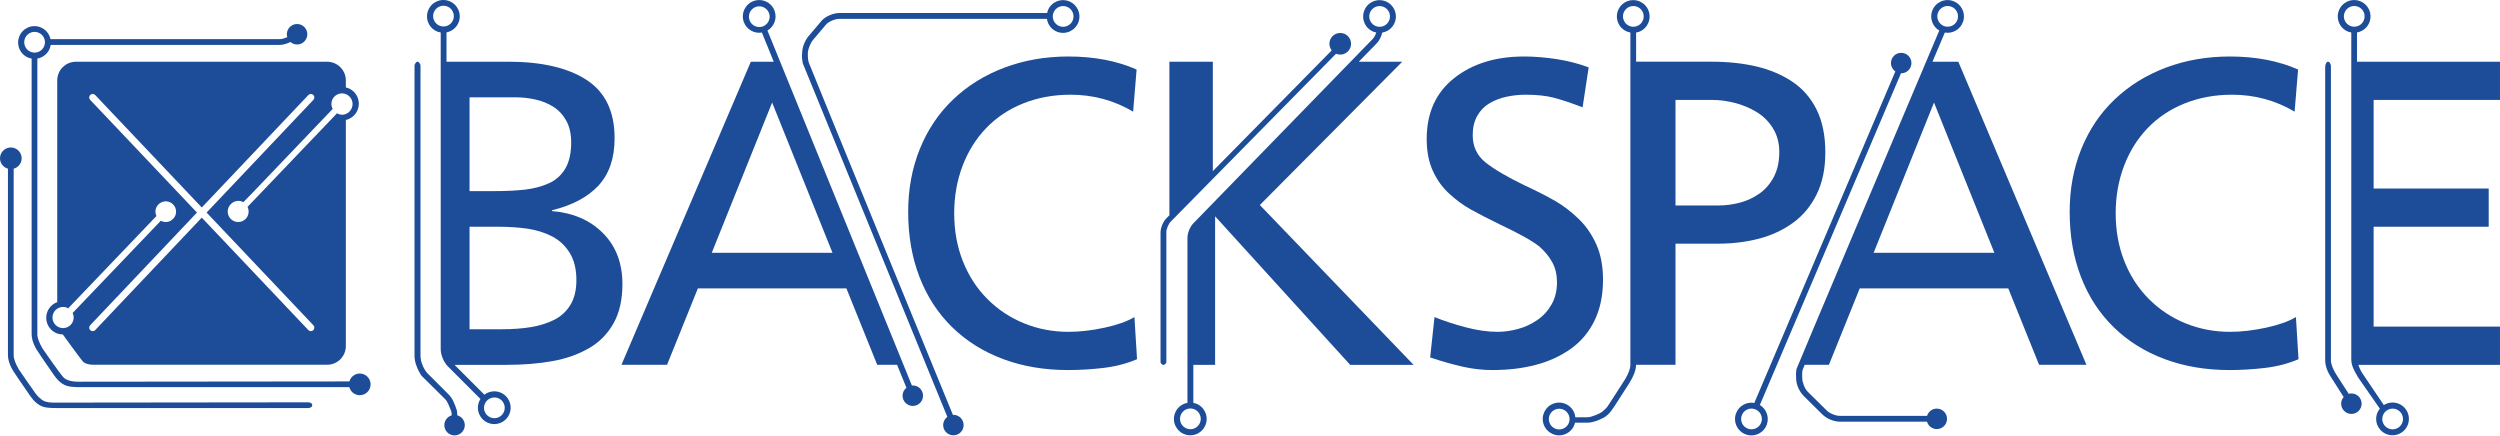
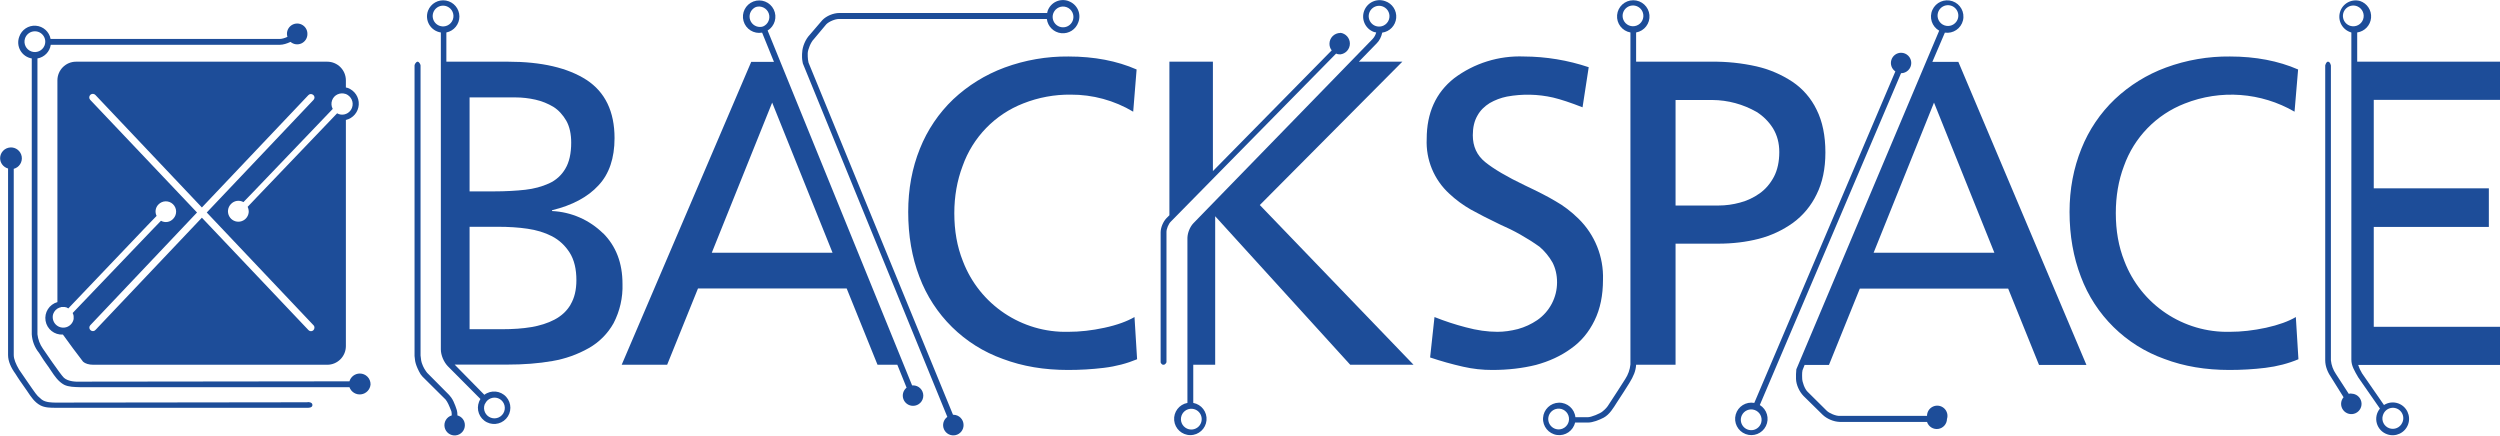
- <svg xmlns="http://www.w3.org/2000/svg" id="svg1612" version="1.1" viewBox="0 0 153.994 26.819" height="26.819mm" width="153.994mm">
-   <defs id="defs1606" />
-   <g transform="translate(-27.32462,-41.68567)" id="layer1">
-     <g style="fill:#1d4d99;fill-opacity:1" id="g1552" transform="matrix(0.3307292,0,0,-0.3307292,5.712561,288.3982)">
-       <path id="path22" style="fill:#1d4d99;fill-opacity:1;fill-rule:nonzero;stroke:none" d="m 276.391,725.171 c -3.56,2.104 -7.441,3.154 -11.649,3.154 -3.183,0 -6.121,-0.539 -8.815,-1.617 -2.699,-1.079 -5.002,-2.617 -6.916,-4.61 -1.914,-1.996 -3.385,-4.356 -4.408,-7.078 -1.026,-2.723 -1.538,-5.648 -1.538,-8.776 0,-3.236 0.539,-6.216 1.618,-8.938 1.078,-2.723 2.601,-5.069 4.57,-7.037 1.968,-1.971 4.247,-3.477 6.835,-4.528 2.589,-1.051 5.339,-1.578 8.251,-1.578 2.103,0 4.34,0.256 6.712,0.768 2.372,0.513 4.234,1.172 5.582,1.982 l 0.484,-7.846 c -1.888,-0.81 -3.95,-1.348 -6.186,-1.619 -2.238,-0.269 -4.463,-0.404 -6.673,-0.404 -4.423,0 -8.467,0.689 -12.134,2.064 -3.667,1.374 -6.821,3.356 -9.462,5.944 -2.644,2.588 -4.667,5.701 -6.068,9.344 -1.403,3.638 -2.102,7.668 -2.102,12.09 0,4.26 0.728,8.184 2.183,11.77 1.457,3.584 3.53,6.658 6.229,9.22 2.695,2.562 5.877,4.53 9.544,5.904 3.667,1.377 7.63,2.063 11.891,2.063 4.799,0 9.03,-0.809 12.698,-2.426 z" />
-       <path id="path26" style="fill:#1d4d99;fill-opacity:1;fill-rule:nonzero;stroke:none" d="m 360.102,725.98 c -2.264,0.862 -4.098,1.469 -5.498,1.82 -1.402,0.35 -3.104,0.526 -5.1,0.526 -1.185,0 -2.355,-0.121 -3.515,-0.365 -1.16,-0.242 -2.225,-0.647 -3.196,-1.213 -0.968,-0.565 -1.738,-1.348 -2.304,-2.345 -0.567,-1 -0.852,-2.197 -0.852,-3.599 0,-2.103 0.781,-3.789 2.348,-5.055 1.564,-1.269 4.015,-2.711 7.357,-4.328 2.321,-1.079 4.221,-2.05 5.705,-2.913 1.485,-0.862 2.912,-1.955 4.289,-3.275 1.373,-1.321 2.477,-2.912 3.315,-4.773 0.834,-1.859 1.254,-4.058 1.254,-6.591 0,-2.911 -0.526,-5.447 -1.576,-7.604 -1.051,-2.158 -2.524,-3.912 -4.411,-5.256 -1.888,-1.348 -4.058,-2.347 -6.509,-2.992 -2.455,-0.649 -5.164,-0.973 -8.131,-0.973 -1.778,0 -3.586,0.202 -5.418,0.607 -1.834,0.405 -3.883,0.985 -6.149,1.741 l 0.809,7.52 c 1.727,-0.702 3.654,-1.334 5.785,-1.9 2.127,-0.566 4.111,-0.849 5.945,-0.849 1.237,0 2.506,0.176 3.801,0.526 1.291,0.351 2.492,0.901 3.598,1.657 1.105,0.755 1.994,1.725 2.67,2.913 0.676,1.185 1.012,2.558 1.012,4.124 0,1.401 -0.284,2.63 -0.85,3.68 -0.568,1.053 -1.361,2.036 -2.385,2.954 -1.351,1.076 -3.803,2.451 -7.361,4.125 -2.211,1.078 -4.018,2.007 -5.42,2.789 -1.402,0.781 -2.75,1.765 -4.041,2.952 -1.297,1.186 -2.32,2.616 -3.078,4.287 -0.754,1.67 -1.131,3.64 -1.131,5.905 0,4.852 1.699,8.627 5.094,11.325 3.398,2.695 7.74,4.043 13.023,4.043 1.941,0 3.965,-0.161 6.068,-0.485 2.102,-0.323 4.096,-0.836 5.985,-1.537 z" />
-       <path id="path30" style="fill:#1d4d99;fill-opacity:1;fill-rule:nonzero;stroke:none" d="m 492.713,725.171 c -3.559,2.104 -7.439,3.154 -11.646,3.154 -3.184,0 -6.122,-0.539 -8.817,-1.617 -2.697,-1.079 -5.002,-2.617 -6.916,-4.61 -1.914,-1.996 -3.383,-4.356 -4.408,-7.078 -1.026,-2.723 -1.537,-5.648 -1.537,-8.776 0,-3.236 0.541,-6.216 1.617,-8.938 1.08,-2.723 2.602,-5.069 4.572,-7.037 1.967,-1.971 4.244,-3.477 6.834,-4.528 2.588,-1.051 5.34,-1.578 8.25,-1.578 2.104,0 4.34,0.256 6.713,0.768 2.371,0.513 4.233,1.172 5.582,1.982 l 0.485,-7.846 c -1.887,-0.81 -3.952,-1.348 -6.186,-1.619 -2.24,-0.269 -4.465,-0.404 -6.676,-0.404 -4.422,0 -8.463,0.689 -12.133,2.064 -3.666,1.374 -6.818,3.356 -9.463,5.944 -2.64,2.588 -4.666,5.701 -6.064,9.344 -1.404,3.638 -2.103,7.668 -2.103,12.09 0,4.26 0.728,8.184 2.183,11.77 1.457,3.584 3.527,6.658 6.227,9.22 2.697,2.562 5.879,4.53 9.543,5.904 3.67,1.377 7.632,2.063 11.892,2.063 4.799,0 9.031,-0.809 12.699,-2.426 z" />
-       <path id="path34" style="fill:#1d4d99;fill-opacity:1;fill-rule:nonzero;stroke:none" d="m 393.375,667.28 c -0.365,-1.006 -1.475,-1.522 -2.479,-1.156 -1,0.361 -1.517,1.472 -1.15,2.473 0.363,0.999 1.473,1.523 2.475,1.154 1,-0.366 1.515,-1.474 1.154,-2.471 m 26.064,68.847 c -1.052,0 -1.906,-0.854 -1.906,-1.907 0,-0.646 0.324,-1.216 0.817,-1.561 l -26.268,-61.742 c -1.436,0.26 -2.889,-0.533 -3.406,-1.951 -0.576,-1.585 0.238,-3.332 1.822,-3.907 1.582,-0.576 3.332,0.239 3.91,1.821 0.504,1.393 -0.068,2.916 -1.293,3.654 l 26.287,61.784 c 0.014,-10e-4 0.024,-0.004 0.037,-0.004 1.055,0 1.909,0.854 1.909,1.906 0,1.053 -0.854,1.907 -1.909,1.907" />
-       <path id="path38" style="fill:#1d4d99;fill-opacity:1;fill-rule:nonzero;stroke:none" d="m 503.16,741.106 c -1.002,0.364 -1.52,1.473 -1.156,2.474 0.367,1.001 1.474,1.523 2.476,1.155 1.004,-0.365 1.52,-1.472 1.155,-2.472 -0.366,-1.005 -1.471,-1.523 -2.475,-1.157 m 5.996,-72.517 c 0.363,1 1.473,1.521 2.475,1.154 1,-0.367 1.515,-1.472 1.154,-2.47 -0.365,-1.006 -1.477,-1.524 -2.479,-1.159 -1.001,0.364 -1.517,1.474 -1.15,2.475 m 21.809,58.767 v 7.117 h -26.629 v 5.444 c 1.033,0.187 1.947,0.89 2.33,1.947 0.578,1.582 -0.238,3.332 -1.82,3.909 -1.584,0.574 -3.334,-0.239 -3.909,-1.823 -0.576,-1.585 0.239,-3.333 1.823,-3.91 0.168,-0.061 0.337,-0.099 0.507,-0.129 v -5.831 -0.129 -10.608 -44.117 -0.231 c 0.018,-1.154 0.524,-2.018 1.25,-3.287 l 4.069,-5.855 c -0.205,-0.254 -0.383,-0.538 -0.5,-0.861 -0.576,-1.583 0.238,-3.331 1.822,-3.907 1.582,-0.576 3.332,0.24 3.91,1.823 0.572,1.581 -0.24,3.331 -1.822,3.907 -0.924,0.336 -1.895,0.189 -2.666,-0.296 l -4.012,5.943 c -0.344,0.549 -0.578,1.066 -0.72,1.553 h 26.367 v 7.117 h -23.535 v 18.604 h 21.433 v 7.118 h -21.433 v 16.502 z" />
-       <path id="path42" style="fill:#1d4d99;fill-opacity:1;fill-rule:nonzero;stroke:none" d="m 314.963,739.826 c -1.113,0 -2.018,-0.903 -2.018,-2.017 0,-0.465 0.164,-0.888 0.43,-1.229 l -22.141,-22.485 v 20.378 h -8.091 v -28.594 l -0.556,-0.565 c -0.633,-0.661 -1.077,-1.732 -1.091,-2.648 v -24.167 c 0,0 0.126,-0.485 0.517,-0.485 0.443,-0.011 0.567,0.504 0.567,0.504 v 24.184 c -0.018,0.586 0.406,1.602 0.829,2.003 l 30.769,31.247 c 0.24,-0.102 0.506,-0.158 0.785,-0.158 1.113,0 2.016,0.903 2.016,2.015 0,1.114 -0.903,2.017 -2.016,2.017" />
-       <path id="path46" style="fill:#1d4d99;fill-opacity:1;fill-rule:nonzero;stroke:none" d="m 287.714,669.77 c 1.002,-0.365 1.518,-1.475 1.154,-2.471 -0.364,-1.006 -1.473,-1.523 -2.475,-1.157 -1.002,0.362 -1.518,1.474 -1.154,2.474 0.365,1 1.473,1.523 2.475,1.154 m 33.924,71.318 c -1.004,0.365 -1.519,1.474 -1.156,2.475 0.367,1.001 1.475,1.521 2.477,1.155 1.002,-0.366 1.517,-1.472 1.152,-2.472 -0.365,-1.004 -1.471,-1.523 -2.473,-1.158 m -21.65,-33.308 26.529,26.693 h -8.094 l 3.362,3.453 c 0.471,0.489 0.834,1.223 1.002,1.97 1.043,0.179 1.969,0.884 2.357,1.952 0.576,1.58 -0.238,3.33 -1.822,3.907 -1.584,0.576 -3.334,-0.238 -3.906,-1.822 -0.577,-1.584 0.236,-3.333 1.82,-3.91 0.143,-0.052 0.287,-0.08 0.432,-0.109 -0.155,-0.491 -0.412,-0.977 -0.666,-1.213 l -33.378,-34.306 c -0.655,-0.683 -1.104,-1.773 -1.119,-2.715 v -30.747 c -1.036,-0.184 -1.949,-0.887 -2.333,-1.948 -0.577,-1.586 0.238,-3.332 1.821,-3.907 1.581,-0.576 3.331,0.239 3.909,1.821 0.575,1.582 -0.24,3.334 -1.823,3.909 -0.157,0.058 -0.317,0.091 -0.476,0.121 v 7.085 h 4.055 v 27.663 l 25.154,-27.663 h 11.809 z" />
-       <path id="path50" style="fill:#1d4d99;fill-opacity:1;fill-rule:nonzero;stroke:none" d="m 171.606,689.218 c -0.728,-1.214 -1.726,-2.144 -2.992,-2.792 -1.268,-0.646 -2.711,-1.105 -4.328,-1.375 -1.618,-0.271 -3.425,-0.405 -5.42,-0.405 h -6.066 v 19.091 h 5.258 c 2.048,0 3.895,-0.123 5.541,-0.365 1.644,-0.243 3.154,-0.716 4.528,-1.413 1.376,-0.704 2.48,-1.729 3.317,-3.075 0.837,-1.349 1.254,-3.049 1.254,-5.096 0,-1.835 -0.364,-3.358 -1.092,-4.57 m -18.806,38.622 h 8.493 c 1.293,0 2.549,-0.135 3.761,-0.405 1.214,-0.269 2.32,-0.715 3.317,-1.334 0.996,-0.621 1.805,-1.484 2.427,-2.589 0.618,-1.106 0.93,-2.465 0.93,-4.084 0,-1.996 -0.365,-3.612 -1.092,-4.853 -0.728,-1.241 -1.754,-2.157 -3.074,-2.75 -1.322,-0.594 -2.791,-0.984 -4.408,-1.173 -1.618,-0.19 -3.586,-0.282 -5.905,-0.282 h -4.449 z m 5.283,-56.017 c 1.002,-0.365 1.52,-1.474 1.155,-2.471 -0.366,-1.006 -1.474,-1.523 -2.477,-1.156 -1.002,0.362 -1.518,1.471 -1.154,2.473 0.02,0.052 0.048,0.097 0.071,0.147 0.16,0.343 0.407,0.621 0.709,0.814 0.489,0.313 1.109,0.409 1.696,0.193 m -10.799,69.327 c -1.001,0.365 -1.519,1.474 -1.155,2.475 0.366,1.001 1.474,1.521 2.476,1.154 1.003,-0.365 1.52,-1.473 1.155,-2.471 -0.366,-1.005 -1.474,-1.524 -2.476,-1.158 m 30.388,-38.627 c -2.399,2.427 -5.567,3.802 -9.504,4.127 v 0.162 c 3.774,0.914 6.66,2.452 8.655,4.609 1.994,2.156 2.993,5.096 2.993,8.816 0,4.961 -1.739,8.574 -5.216,10.838 -3.478,2.266 -8.347,3.398 -14.601,3.398 h -11.489 v 5.46 c 1.013,0.2 1.903,0.899 2.283,1.94 0.577,1.582 -0.24,3.331 -1.823,3.908 -1.584,0.575 -3.333,-0.238 -3.908,-1.823 -0.576,-1.584 0.239,-3.332 1.823,-3.909 0.18,-0.065 0.362,-0.107 0.543,-0.138 v -59.006 c 0.022,-1.091 0.551,-2.365 1.304,-3.151 l 6.098,-6.094 c -0.114,-0.181 -0.214,-0.376 -0.29,-0.587 -0.576,-1.584 0.239,-3.331 1.823,-3.908 1.582,-0.574 3.33,0.24 3.907,1.823 0.576,1.582 -0.239,3.334 -1.822,3.91 -1.012,0.367 -2.089,0.163 -2.886,-0.443 l -5.559,5.56 h 9.753 c 3.073,0 5.892,0.227 8.453,0.687 2.561,0.457 4.824,1.254 6.793,2.387 1.969,1.131 3.506,2.684 4.612,4.651 1.104,1.968 1.658,4.41 1.658,7.32 0,3.882 -1.201,7.037 -3.6,9.463" />
-       <path id="path54" style="fill:#1d4d99;fill-opacity:1;fill-rule:nonzero;stroke:none" d="m 265.171,742.247 c -0.366,-1.004 -1.475,-1.523 -2.478,-1.158 -1.001,0.365 -1.518,1.474 -1.152,2.475 0.364,1.001 1.471,1.523 2.474,1.156 1.004,-0.367 1.52,-1.473 1.156,-2.473 m -0.79,3.509 c -1.585,0.576 -3.335,-0.238 -3.909,-1.822 -0.047,-0.13 -0.07,-0.261 -0.099,-0.392 h -38.722 c -1.097,-0.019 -2.38,-0.552 -3.17,-1.311 l -2.347,-2.772 c -0.761,-0.786 -1.369,-2.183 -1.386,-3.275 0,0 -0.054,-0.483 -0.034,-0.918 0.019,-0.436 0.16,-1.123 0.16,-1.123 l 26.913,-65.817 c -0.469,-0.348 -0.778,-0.901 -0.778,-1.53 0,-1.051 0.854,-1.906 1.907,-1.906 1.052,0 1.906,0.855 1.906,1.906 0,1.053 -0.854,1.908 -1.906,1.908 -0.032,0 -0.061,-0.008 -0.091,-0.01 -4.54,11.076 -26.69,65.125 -26.858,65.656 -0.209,0.659 -0.161,1.7 -0.161,1.7 -0.016,0.698 0.586,2.156 1.1,2.638 l 2.347,2.772 c 0.479,0.507 1.701,1.014 2.398,0.991 h 38.683 c 0.157,-1.072 0.869,-2.029 1.961,-2.427 1.581,-0.574 3.333,0.242 3.911,1.825 0.574,1.58 -0.242,3.33 -1.825,3.907" />
-       <path id="path58" style="fill:#1d4d99;fill-opacity:1;fill-rule:nonzero;stroke:none" d="m 414.307,698.884 11.244,27.986 11.244,-27.986 z m 11.975,44.692 c 0.363,1.001 1.47,1.522 2.472,1.155 1.004,-0.366 1.518,-1.472 1.155,-2.472 -0.293,-0.807 -1.067,-1.291 -1.879,-1.265 -0.2,0.007 -0.401,0.035 -0.596,0.107 -0.166,0.061 -0.314,0.147 -0.451,0.245 -0.692,0.491 -1.006,1.395 -0.701,2.23 m 3.798,-9.103 h -4.812 c 0.873,2.06 1.652,3.901 2.299,5.428 1.424,-0.242 2.863,0.553 3.375,1.96 0.574,1.58 -0.239,3.33 -1.821,3.907 -1.585,0.576 -3.334,-0.238 -3.908,-1.822 -0.511,-1.406 0.074,-2.936 1.319,-3.667 -6.598,-15.605 -26.563,-62.85 -26.6,-63.069 -0.045,-0.262 -0.084,-0.932 -0.084,-0.932 l 0.027,-0.849 c 0.016,-1.089 0.598,-2.376 1.36,-3.167 l 3.564,-3.524 c 0.791,-0.758 2.072,-1.29 3.172,-1.312 h 16.277 c 0.231,-0.792 0.955,-1.376 1.823,-1.376 1.052,0 1.906,0.855 1.906,1.906 0,1.053 -0.854,1.908 -1.906,1.908 -0.856,0 -1.573,-0.57 -1.813,-1.347 h -16.287 c -0.697,-0.022 -1.92,0.483 -2.398,0.992 l -3.567,3.525 c -0.513,0.482 -1.012,1.797 -0.992,2.491 0,0 -0.066,1.042 0.055,1.529 0.008,0.032 0.152,0.386 0.39,0.963 h 4.518 l 5.74,14.234 h 27.666 l 5.742,-14.234 h 8.817 z" />
-       <path id="path62" style="fill:#1d4d99;fill-opacity:1;fill-rule:nonzero;stroke:none" d="m 503.289,672.686 c -0.172,0 -0.338,-0.03 -0.496,-0.074 l -2.371,3.678 c -0.467,0.743 -0.963,1.84 -0.947,2.578 v 0.357 51.363 3.154 c 0,0 -0.124,0.733 -0.53,0.733 -0.324,0 -0.47,-0.494 -0.515,-0.705 -0.01,-0.048 -0.022,-0.495 -0.022,-0.495 v -2.687 -51.72 c 0.016,-1.156 0.486,-2.302 1.213,-3.349 l 2.23,-3.502 c -0.289,-0.335 -0.468,-0.764 -0.468,-1.238 0,-1.053 0.853,-1.907 1.906,-1.907 1.053,0 1.906,0.854 1.906,1.907 0,1.051 -0.853,1.907 -1.906,1.907" />
-       <path id="path66" style="fill:#1d4d99;fill-opacity:1;fill-rule:nonzero;stroke:none" d="m 150.511,668.614 v 0.125 c 0,0.168 -0.029,0.584 -0.067,0.746 0,0 -0.471,1.609 -1.073,2.449 -0.122,0.17 -0.258,0.357 -0.378,0.474 l -4.091,4.093 c -0.119,0.115 -0.356,0.474 -0.441,0.617 0,0 -0.2,0.318 -0.346,0.654 -0.174,0.401 -0.301,0.836 -0.34,0.994 -0.07,0.289 -0.112,0.825 -0.112,0.99 l 0.003,54.026 c 0,0.167 -0.271,0.7 -0.556,0.7 -0.285,0 -0.56,-0.533 -0.56,-0.7 v -54.098 c 0,-0.165 0.024,-0.525 0.069,-0.812 0.049,-0.31 0.201,-0.871 0.457,-1.474 0.16,-0.373 0.382,-0.762 0.578,-1.114 0.081,-0.147 0.258,-0.354 0.375,-0.475 l 4.165,-4.127 c 0.119,-0.117 0.153,-0.121 0.406,-0.511 0.253,-0.391 0.795,-1.832 0.795,-1.832 0.04,-0.162 0.074,-0.432 0.074,-0.6 v -0.137 c -0.789,-0.234 -1.368,-0.958 -1.368,-1.82 0,-1.053 0.853,-1.907 1.907,-1.907 1.054,0 1.908,0.854 1.908,1.907 0,0.876 -0.597,1.609 -1.405,1.832" />
-       <path id="path70" style="fill:#1d4d99;fill-opacity:1;fill-rule:nonzero;stroke:none" d="m 197.912,698.884 11.244,27.986 11.242,-27.986 z m 9.512,42.158 c -0.198,-0.072 -0.399,-0.1 -0.598,-0.107 -0.811,-0.027 -1.584,0.457 -1.877,1.262 -0.365,1 0.151,2.11 1.153,2.474 1.003,0.366 2.111,-0.153 2.477,-1.158 0.305,-0.834 -0.012,-1.737 -0.707,-2.228 -0.138,-0.096 -0.283,-0.182 -0.448,-0.243 m 27.931,-66.867 c -0.057,0 -0.11,-0.012 -0.166,-0.016 l -26.906,66.12 c 1.249,0.73 1.841,2.264 1.328,3.669 -0.576,1.583 -2.325,2.399 -3.907,1.824 -1.584,-0.576 -2.399,-2.325 -1.823,-3.909 0.51,-1.405 1.943,-2.198 3.364,-1.96 l 2.21,-5.43 h -4.263 l -24.103,-56.456 h 8.492 l 5.743,14.234 h 27.663 l 5.742,-14.234 h 3.7 l 1.737,-4.269 c -0.435,-0.35 -0.719,-0.881 -0.719,-1.481 0,-1.051 0.854,-1.906 1.908,-1.906 1.054,0 1.908,0.855 1.908,1.906 0,1.052 -0.854,1.908 -1.908,1.908" />
-       <path id="path74" style="fill:#1d4d99;fill-opacity:1;fill-rule:nonzero;stroke:none" d="m 395.727,713.038 c -0.676,-1.294 -1.564,-2.333 -2.672,-3.114 -1.105,-0.782 -2.318,-1.349 -3.641,-1.698 -1.32,-0.352 -2.652,-0.526 -4.001,-0.526 h -8.008 v 19.654 h 6.875 c 1.347,0 2.75,-0.189 4.207,-0.566 1.457,-0.377 2.802,-0.943 4.045,-1.698 1.238,-0.756 2.25,-1.767 3.033,-3.032 0.781,-1.269 1.172,-2.738 1.172,-4.411 0,-1.778 -0.338,-3.314 -1.01,-4.609 m -27.988,29.215 c -0.366,1 0.15,2.107 1.152,2.473 1.004,0.367 2.111,-0.154 2.477,-1.155 0.363,-1.001 -0.155,-2.111 -1.157,-2.474 -1,-0.367 -2.109,0.152 -2.472,1.156 m -11.334,-76.156 c -1.002,-0.366 -2.11,0.152 -2.475,1.156 -0.365,1 0.151,2.107 1.156,2.472 1,0.367 2.106,-0.152 2.473,-1.154 0.365,-1.002 -0.152,-2.112 -1.154,-2.474 m 47.289,59.438 c -1.08,2.184 -2.588,3.923 -4.531,5.216 -1.942,1.296 -4.165,2.238 -6.672,2.833 -2.51,0.591 -5.299,0.89 -8.373,0.89 h -14.049 v 5.428 c 0.172,0.03 0.342,0.067 0.51,0.128 1.584,0.577 2.396,2.326 1.82,3.91 -0.574,1.584 -2.322,2.398 -3.906,1.822 -1.584,-0.576 -2.401,-2.326 -1.823,-3.907 0.385,-1.057 1.297,-1.76 2.33,-1.947 v -6.738 -0.131 -10.606 -44.119 -0.229 c 0.022,-0.738 -0.353,-1.674 -0.945,-2.693 0,0 -2.955,-4.625 -3.267,-5.073 -0.311,-0.449 -0.92,-0.945 -0.92,-0.945 -0.407,-0.421 -2.223,-1.141 -2.803,-1.117 l -2.317,-0.015 c -0.025,0.246 -0.07,0.491 -0.158,0.734 -0.574,1.585 -2.324,2.398 -3.908,1.824 -1.582,-0.578 -2.396,-2.326 -1.82,-3.908 0.576,-1.583 2.328,-2.4 3.906,-1.825 1.008,0.367 1.699,1.207 1.924,2.177 l 2.394,10e-4 c 0.952,0.007 2.121,0.494 2.948,0.934 1.111,0.589 1.777,1.8 2.439,2.801 0.649,0.98 2.176,3.383 2.315,3.609 0.787,1.285 1.238,2.299 1.275,3.428 h 7.342 v 22.565 h 7.927 c 2.698,0 5.229,0.31 7.602,0.929 2.373,0.621 4.49,1.605 6.35,2.953 1.861,1.347 3.33,3.114 4.41,5.298 1.076,2.184 1.617,4.786 1.617,7.805 0,3.128 -0.541,5.784 -1.617,7.968" />
-       <path id="path78" style="fill:#1d4d99;fill-opacity:1;fill-rule:nonzero;stroke:none" d="m 122.619,671.034 -46.895,-0.054 c -0.582,-0.025 -1.908,-0.024 -2.63,0.57 -0.722,0.593 -0.813,0.743 -1.118,1.119 -0.305,0.375 -3.101,4.463 -3.101,4.463 -0.592,1.019 -0.999,1.956 -0.983,2.69 v 0.231 25.383 6.535 0.13 2.442 c 0.856,0.233 1.488,1.01 1.488,1.937 0,1.115 -0.901,2.019 -2.016,2.019 -1.115,0 -2.017,-0.904 -2.017,-2.019 0,-0.925 0.628,-1.698 1.48,-1.935 v -2.444 -0.13 -6.535 -25.383 -0.231 c 0.017,-1.153 0.544,-2.385 1.353,-3.494 0.143,-0.222 0.285,-0.442 0.427,-0.662 0.642,-0.984 1.174,-1.665 1.821,-2.644 0.662,-0.999 1.324,-2.008 2.432,-2.597 0.829,-0.44 1.929,-0.451 2.881,-0.457 l 46.888,-0.004 c 0,0 0.87,-0.035 0.87,0.543 0,0.576 -0.88,0.527 -0.88,0.527" />
-       <path id="path82" style="fill:#1d4d99;fill-opacity:1;fill-rule:nonzero;stroke:none" d="m 130.894,725.926 c -0.318,-0.872 -1.153,-1.418 -2.037,-1.318 -0.058,0.005 -0.35,0.075 -0.421,0.101 -0.115,0.042 -0.221,0.096 -0.323,0.156 l -14.901,-15.583 -1.76,-1.839 c 0.17,-0.352 0.234,-0.744 0.181,-1.124 -0.048,-0.401 -0.217,-0.789 -0.517,-1.104 -0.744,-0.777 -1.977,-0.805 -2.756,-0.059 -0.779,0.744 -0.803,1.978 -0.06,2.756 0.638,0.668 1.603,0.849 2.366,0.395 l 1.757,1.8 14.884,15.568 c -0.255,0.476 -0.323,1.049 -0.124,1.597 0.374,1.026 1.506,1.557 2.532,1.183 0.016,-0.005 0.029,-0.015 0.045,-0.021 0.991,-0.391 1.501,-1.501 1.134,-2.508 m -7.2,-41.46 c -0.125,-0.119 -0.286,-0.179 -0.446,-0.179 -0.172,0 -0.344,0.068 -0.472,0.203 l -19.847,20.942 -19.848,-20.942 c -0.127,-0.135 -0.299,-0.203 -0.471,-0.203 -0.161,0 -0.321,0.06 -0.447,0.179 -0.261,0.246 -0.271,0.658 -0.024,0.918 l 19.895,20.993 -19.895,20.991 c -0.247,0.26 -0.236,0.671 0.025,0.918 0.259,0.248 0.669,0.238 0.918,-0.025 l 19.847,-20.94 19.846,20.94 c 0.248,0.263 0.659,0.273 0.919,0.025 0.261,-0.247 0.272,-0.658 0.024,-0.918 l -19.894,-20.991 19.895,-20.993 c 0.247,-0.26 0.236,-0.672 -0.025,-0.918 m -44.636,2.539 c 10e-4,-0.01 0.004,-0.021 0.005,-0.033 0.009,-0.111 0.002,-0.225 -0.009,-0.338 -0.002,-0.024 0,-0.048 -0.004,-0.072 -0.017,-0.135 -0.05,-0.27 -0.098,-0.403 -0.374,-1.025 -1.507,-1.556 -2.532,-1.183 -1.024,0.373 -1.552,1.507 -1.18,2.53 0.151,0.412 0.428,0.739 0.768,0.966 0.117,0.077 0.244,0.141 0.375,0.192 0.021,0.008 0.042,0.015 0.063,0.023 0.112,0.039 0.226,0.067 0.343,0.087 0.034,0.005 0.068,0.011 0.103,0.014 0.108,0.013 0.218,0.012 0.328,0.006 0.039,-0.003 0.078,-10e-4 0.116,-0.006 0.145,-0.017 0.254,-0.049 0.398,-0.1 0.1,-0.037 0.209,-0.108 0.3,-0.158 l 14.709,15.381 1.748,1.827 c -0.351,0.704 -0.225,1.537 0.35,2.137 0.731,0.764 1.944,0.791 2.709,0.058 0.766,-0.732 0.79,-1.945 0.059,-2.709 -0.624,-0.654 -1.553,-0.805 -2.302,-0.365 l -1.716,-1.795 -14.721,-15.395 c 0.098,-0.209 0.166,-0.431 0.188,-0.664 m 51.065,42.575 c -0.121,0.044 -0.242,0.064 -0.363,0.092 v 1.312 c 0,1.923 -1.56,3.484 -3.484,3.484 H 79.488 c -1.924,0 -3.482,-1.561 -3.482,-3.484 v -41.29 c -0.831,-0.306 -1.531,-0.949 -1.858,-1.846 -0.587,-1.618 0.245,-3.407 1.864,-3.997 0.34,-0.123 0.687,-0.171 1.03,-0.174 0.493,-0.68 3.436,-4.738 3.77,-5.075 0.366,-0.368 1.078,-0.566 1.915,-0.572 h 43.549 c 1.924,0 3.484,1.561 3.484,3.483 v 42.106 c 0.992,0.23 1.852,0.936 2.226,1.965 0.588,1.618 -0.245,3.406 -1.863,3.996" />
-       <path id="path86" style="fill:#1d4d99;fill-opacity:1;fill-rule:nonzero;stroke:none" d="m 69.974,738.757 c 0.366,1.001 1.473,1.522 2.475,1.156 1.003,-0.367 1.52,-1.473 1.155,-2.473 -0.365,-1.005 -1.474,-1.524 -2.476,-1.157 -1.002,0.364 -1.518,1.474 -1.154,2.474 m 62.381,-62.361 c -0.922,0 -1.691,-0.623 -1.931,-1.469 l -50.289,-0.053 c -0.582,-0.025 -2.117,0.013 -2.908,0.744 -0.579,0.535 -3.94,5.407 -3.94,5.407 -0.594,1.02 -1,1.957 -0.983,2.694 v 0.229 40.656 6.535 0.13 3.789 c 1.034,0.186 1.947,0.889 2.333,1.948 0.071,0.195 0.121,0.393 0.15,0.59 h 42.634 c 0.66,0.013 1.377,0.227 2.022,0.55 0.333,-0.286 0.762,-0.466 1.237,-0.466 1.054,0 1.906,0.855 1.906,1.908 0,1.051 -0.852,1.905 -1.906,1.905 -1.055,0 -1.909,-0.854 -1.909,-1.905 0,-0.185 0.035,-0.36 0.084,-0.53 -0.496,-0.228 -1.044,-0.392 -1.434,-0.384 l -42.674,0.005 c -0.212,0.993 -0.906,1.86 -1.932,2.234 -1.586,0.576 -3.333,-0.238 -3.908,-1.822 -0.577,-1.584 0.238,-3.334 1.823,-3.91 0.168,-0.061 0.338,-0.098 0.508,-0.128 v -3.784 -0.13 -6.535 -40.656 -0.229 c 0.016,-1.157 0.544,-2.388 1.353,-3.497 0.142,-0.222 0.284,-0.441 0.427,-0.661 0.642,-0.984 1.175,-1.665 1.821,-2.644 0.662,-1 1.323,-2.006 2.432,-2.597 0.829,-0.439 1.929,-0.452 2.88,-0.458 l 50.262,-0.003 c 0.23,-0.862 1.009,-1.498 1.942,-1.498 1.116,0 2.015,0.902 2.015,2.015 0,1.114 -0.899,2.02 -2.015,2.02" />
-     </g>
+ <svg xmlns="http://www.w3.org/2000/svg" viewBox="0 0 153.99 26.82" height="101.36" width="582.02">
+   <g fill="#1d4d99">
+     <path d="M69.8 6.88a7.43 7.43 0 0 0-3.85-1.05 7.7 7.7 0 0 0-2.92.54 6.44 6.44 0 0 0-3.74 3.86c-.34.9-.51 1.87-.51 2.9 0 1.08.17 2.06.53 2.96a6.77 6.77 0 0 0 6.5 4.35c.7 0 1.44-.08 2.22-.25.79-.17 1.4-.4 1.85-.66l.16 2.6c-.63.26-1.3.44-2.05.53-.74.09-1.47.13-2.2.13-1.47 0-2.8-.22-4.02-.68a8.56 8.56 0 0 1-5.14-5.06c-.46-1.2-.69-2.53-.69-4 0-1.4.24-2.7.72-3.89a8.62 8.62 0 0 1 2.06-3.05c.9-.84 1.95-1.5 3.16-1.95a11.1 11.1 0 0 1 3.93-.68c1.59 0 2.99.27 4.2.8zm27.68-.27c-.74-.29-1.35-.49-1.81-.6a7.06 7.06 0 0 0-2.85-.06 3.5 3.5 0 0 0-1.06.4c-.32.2-.58.45-.76.78-.19.33-.28.73-.28 1.2 0 .69.25 1.24.77 1.66.52.42 1.33.9 2.44 1.43.76.36 1.4.68 1.88.97.5.28.97.64 1.42 1.08a5.03 5.03 0 0 1 1.51 3.76c0 .96-.17 1.8-.52 2.51-.35.72-.83 1.3-1.46 1.74-.62.45-1.34.78-2.15 1-.81.2-1.7.31-2.69.31a8 8 0 0 1-1.8-.2 20.4 20.4 0 0 1-2.03-.57l.27-2.49a16 16 0 0 0 1.92.63c.7.19 1.35.28 1.96.28.41 0 .83-.06 1.26-.17.43-.12.82-.3 1.19-.55a2.83 2.83 0 0 0 1.22-2.33c0-.46-.1-.87-.28-1.22a3.64 3.64 0 0 0-.8-.97 13.2 13.2 0 0 0-2.43-1.37c-.73-.35-1.33-.66-1.8-.92a7.04 7.04 0 0 1-1.33-.98 4.3 4.3 0 0 1-1.39-3.37c0-1.6.56-2.85 1.69-3.74a6.72 6.72 0 0 1 4.3-1.34 12.71 12.71 0 0 1 3.99.66zm43.86.27a7.78 7.78 0 0 0-6.77-.5 6.45 6.45 0 0 0-3.74 3.85c-.34.9-.5 1.87-.5 2.9 0 1.08.17 2.06.53 2.96a6.78 6.78 0 0 0 6.5 4.35c.7 0 1.43-.08 2.22-.25.78-.17 1.4-.4 1.84-.66l.16 2.6c-.62.26-1.3.44-2.04.53-.74.09-1.48.13-2.21.13-1.46 0-2.8-.22-4.01-.68a8.56 8.56 0 0 1-5.14-5.06c-.46-1.2-.7-2.53-.7-4 0-1.4.25-2.7.73-3.89a8.62 8.62 0 0 1 2.06-3.05 9.24 9.24 0 0 1 3.15-1.95 11.1 11.1 0 0 1 3.94-.68c1.58 0 2.98.27 4.2.8zm-32.85 19.14a.64.64 0 1 1-1.2-.43.64.64 0 0 1 1.2.43m8.62-22.77a.63.63 0 0 0-.36 1.15l-8.69 20.42a1 1 0 1 0 .34.13l8.7-20.44a.63.63 0 1 0 0-1.26m27.7-1.65a.64.64 0 1 1 .43-1.2.64.64 0 0 1-.43 1.2m1.98 24a.64.64 0 1 1 1.2.43.64.64 0 0 1-1.2-.44M154 6.15V3.8h-8.8V2a1 1 0 0 0 .17-1.94 1 1 0 1 0-.53 1.94v20.15c0 .38.18.67.42 1.09l1.34 1.93a1 1 0 0 0 .44 1.58 1 1 0 0 0 .69-1.9 1 1 0 0 0-.88.1L145.5 23a2.37 2.37 0 0 1-.24-.52H154v-2.35h-7.78v-6.15h7.09V11.6h-7.09V6.15zM82.56 2.03c-.37 0-.67.3-.67.67 0 .15.05.3.14.4l-7.32 7.44V3.8h-2.68v9.46l-.18.18c-.21.22-.36.58-.36.88v8s.04.15.17.15c.14 0 .19-.16.19-.16v-8c-.01-.2.13-.53.27-.66L82.3 3.3c.08.04.16.05.26.05a.67.67 0 0 0 0-1.33" />
+     <path d="M73.54 25.2a.64.64 0 1 1-.43 1.2.64.64 0 0 1 .43-1.2M84.76 1.61a.64.64 0 1 1 .44-1.2.64.64 0 0 1-.44 1.2M77.6 12.63l8.78-8.83H83.7l1.11-1.14c.16-.16.28-.4.33-.65a1 1 0 0 0 .18-1.94 1 1 0 1 0-.69 1.9l.14.03a.95.95 0 0 1-.22.4L73.51 13.75c-.21.22-.36.58-.37.9v10.17a1 1 0 1 0 .36 0v-2.35h1.35v-9.15l8.32 9.15h3.9zm-42.46 6.14c-.24.4-.57.7-.99.92-.42.22-.9.37-1.43.46-.53.09-1.13.13-1.8.13h-2v-6.31h1.74c.68 0 1.29.04 1.83.12.55.08 1.05.23 1.5.46.46.24.82.58 1.1 1.02.28.45.41 1.01.41 1.69 0 .6-.12 1.1-.36 1.5M28.92 6h2.81c.43 0 .85.05 1.25.14.4.09.76.24 1.1.44.32.2.59.5.8.86.2.36.3.81.3 1.35 0 .66-.12 1.2-.36 1.6a2.2 2.2 0 0 1-1.01.91c-.44.2-.93.33-1.46.39-.54.06-1.19.1-1.96.1h-1.47zm1.75 18.53a.64.64 0 1 1-.82.38l.03-.05a.64.64 0 0 1 .79-.33M27.1 1.6a.64.64 0 1 1 .44-1.2.64.64 0 0 1-.44 1.2m10.05 12.78A4.8 4.8 0 0 0 34 13v-.05c1.24-.3 2.2-.81 2.86-1.53.66-.7.99-1.68.99-2.91 0-1.64-.58-2.84-1.73-3.59-1.15-.74-2.76-1.12-4.83-1.12h-3.8V2A1 1 0 1 0 26.36.66 1 1 0 0 0 27.15 2v19.52c0 .36.18.78.43 1.04l2.01 2.02a1 1 0 1 0 .24-.26L28 22.46h3.22c1.02 0 1.95-.07 2.8-.22a6.9 6.9 0 0 0 2.25-.8 4.01 4.01 0 0 0 1.52-1.53 4.9 4.9 0 0 0 .55-2.42c0-1.29-.4-2.33-1.2-3.13M66.09 1.23a.64.64 0 1 1-1.2-.44.64.64 0 0 1 1.2.44M65.83.07a1 1 0 0 0-1.3.6L64.5.8H51.7c-.37 0-.8.18-1.05.44l-.78.91c-.25.26-.45.72-.46 1.08 0 0-.02.16-.01.3 0 .15.05.38.05.38l8.9 21.77a.63.63 0 1 0 1 .5.63.63 0 0 0-.62-.63h-.03L49.8 3.86c-.06-.23-.05-.57-.05-.57 0-.23.2-.71.37-.87l.77-.92c.16-.17.56-.34.8-.33h12.79a1 1 0 0 0 1.94.2 1 1 0 0 0-.6-1.3m49.59 15.5l3.72-9.25 3.72 9.25zM119.37.8a.64.64 0 1 1 1.2.43.64.64 0 0 1-1.2-.43m1.26 3.01h-1.6l.77-1.8a1 1 0 1 0-.35-.12l-8.8 20.86-.02.3v.29c.01.36.2.78.46 1.05l1.18 1.16c.26.25.68.43 1.05.44h5.38a.63.63 0 0 0 1.23-.18.63.63 0 1 0-1.23-.19h-5.38c-.23.01-.64-.16-.8-.32l-1.18-1.17c-.17-.16-.33-.6-.33-.82 0 0-.02-.35.02-.5l.13-.33h1.5l1.9-4.7h9.14l1.9 4.7h2.92zm24.21 20.43a.61.61 0 0 0-.16.02l-.79-1.22a1.8 1.8 0 0 1-.31-.85V4.04s-.04-.24-.18-.24c-.1 0-.15.16-.17.23V22.2c0 .38.16.76.4 1.1l.73 1.17a.63.63 0 1 0 .48-.22" />
+     <path d="M28.17 25.58v-.04c0-.05-.01-.2-.03-.25 0 0-.15-.53-.35-.8a1.29 1.29 0 0 0-.13-.16l-1.35-1.36a1.45 1.45 0 0 1-.14-.2s-.07-.1-.12-.22c-.06-.13-.1-.27-.11-.33l-.04-.32V4.03c0-.06-.09-.23-.18-.23-.1 0-.19.17-.19.23v17.9l.03.26c.01.1.06.29.15.49.05.12.12.25.19.37l.12.15 1.38 1.37c.04.04.05.04.13.17.09.13.27.6.27.6a1 1 0 0 1 .02.2v.05a.63.63 0 1 0 .81.6c0-.3-.2-.53-.46-.6m15.67-10.02l3.72-9.25 3.72 9.25zM47 1.63a.64.64 0 0 1-.2.03.64.64 0 0 1-.24-1.23.64.64 0 0 1 .44 1.2m9.24 22.11h-.06l-8.9-21.86a1 1 0 1 0-.34.13l.73 1.8h-1.4l-7.98 18.66h2.8l1.9-4.7h9.16l1.9 4.7h1.22l.57 1.41a.63.63 0 0 0 .4 1.12.63.63 0 1 0 0-1.26m53.03-12.85c-.23.43-.52.77-.89 1.03a3.7 3.7 0 0 1-1.2.56 5 5 0 0 1-1.32.18h-2.65v-6.5h2.27a5.55 5.55 0 0 1 2.73.74c.4.25.74.59 1 1 .26.43.39.91.39 1.47 0 .58-.11 1.1-.33 1.52M100 1.23a.64.64 0 1 1 1.2-.44.64.64 0 0 1-1.2.44M96.26 26.4a.64.64 0 1 1-.44-1.2.64.64 0 0 1 .44 1.2M111.9 6.76a4.33 4.33 0 0 0-1.5-1.73 6.74 6.74 0 0 0-2.2-.94 11.9 11.9 0 0 0-2.77-.29h-4.65V2a1 1 0 1 0-.35 0v20.45a2 2 0 0 1-.32.9s-.97 1.52-1.08 1.67c-.1.15-.3.31-.3.31-.14.14-.74.38-.93.37h-.76a1 1 0 1 0-.02.33h.79c.31 0 .7-.16.97-.3.37-.2.6-.6.81-.93.22-.32.72-1.12.77-1.2.26-.42.4-.75.42-1.13h2.43v-7.46h2.62c.9 0 1.73-.1 2.51-.3a6.34 6.34 0 0 0 2.1-.98 4.68 4.68 0 0 0 1.46-1.76c.36-.72.54-1.58.54-2.58 0-1.03-.18-1.91-.54-2.63M18.94 24.78l-15.5.02c-.2 0-.64 0-.88-.19-.24-.2-.27-.24-.37-.37-.1-.12-1.02-1.47-1.02-1.47-.2-.34-.33-.65-.33-.9V10.4A.67.67 0 1 0 0 9.74c0 .3.2.56.49.64v11.49c0 .38.18.78.45 1.15l.14.22c.21.33.39.55.6.87.22.33.44.67.8.86.28.15.64.15.96.15h15.5s.3.02.3-.17c0-.2-.3-.18-.3-.18" />
+     <path d="M21.68 6.63a.65.65 0 0 1-.68.43l-.13-.03a.65.65 0 0 1-.11-.05l-4.93 5.15-.58.61c.05.12.08.25.06.37a.64.64 0 1 1-1.1-.53.63.63 0 0 1 .78-.13l.58-.6 4.92-5.14a.65.65 0 0 1-.04-.53c.12-.34.5-.51.84-.39h.01c.33.14.5.5.38.84M19.3 20.34a.21.21 0 0 1-.3 0l-6.57-6.93-6.56 6.92a.21.21 0 0 1-.3.01.21.21 0 0 1-.02-.3l6.58-6.95-6.58-6.94a.21.21 0 1 1 .32-.3l6.56 6.93 6.56-6.92a.21.21 0 0 1 .3-.01c.1.08.1.21.02.3l-6.58 6.94 6.58 6.95c.08.08.07.22-.01.3M4.53 19.5v.15a.65.65 0 1 1-1.26-.31.65.65 0 0 1 .38-.39h.02a.7.7 0 0 1 .11-.04h.19l.13.03.1.06 4.86-5.1.58-.6a.61.61 0 0 1 .11-.7.63.63 0 1 1 .92.87.61.61 0 0 1-.76.13l-.57.59-4.87 5.09c.03.07.06.14.06.22m16.9-14.08l-.13-.03v-.44c0-.63-.51-1.15-1.15-1.15H4.68c-.64 0-1.15.52-1.15 1.15v13.66a1.02 1.02 0 0 0 .34 2 57.2 57.2 0 0 0 1.24 1.67c.13.12.36.19.64.19h14.4c.64 0 1.15-.52 1.15-1.15V7.39a1.03 1.03 0 0 0 .12-1.97" />
+     <path d="M1.53 2.38a.64.64 0 1 1 1.2.44.64.64 0 0 1-1.2-.44m20.63 20.63c-.3 0-.56.2-.64.48l-16.63.02c-.2.01-.7 0-.96-.24-.2-.18-1.3-1.8-1.3-1.8a1.9 1.9 0 0 1-.33-.88V3.6a1 1 0 0 0 .82-.84h14.1c.22 0 .46-.08.67-.18a.63.63 0 0 0 1.04-.48.63.63 0 1 0-1.23.17c-.17.08-.35.13-.48.13H3.11a1 1 0 0 0-1.93-.14 1 1 0 0 0 .77 1.34v16.99a2 2 0 0 0 .45 1.15l.14.22c.2.33.39.55.6.88.22.33.44.66.8.86.28.14.64.14.96.15h16.62a.67.67 0 0 0 1.3-.17.66.66 0 0 0-.66-.67" />
  </g>
</svg>
